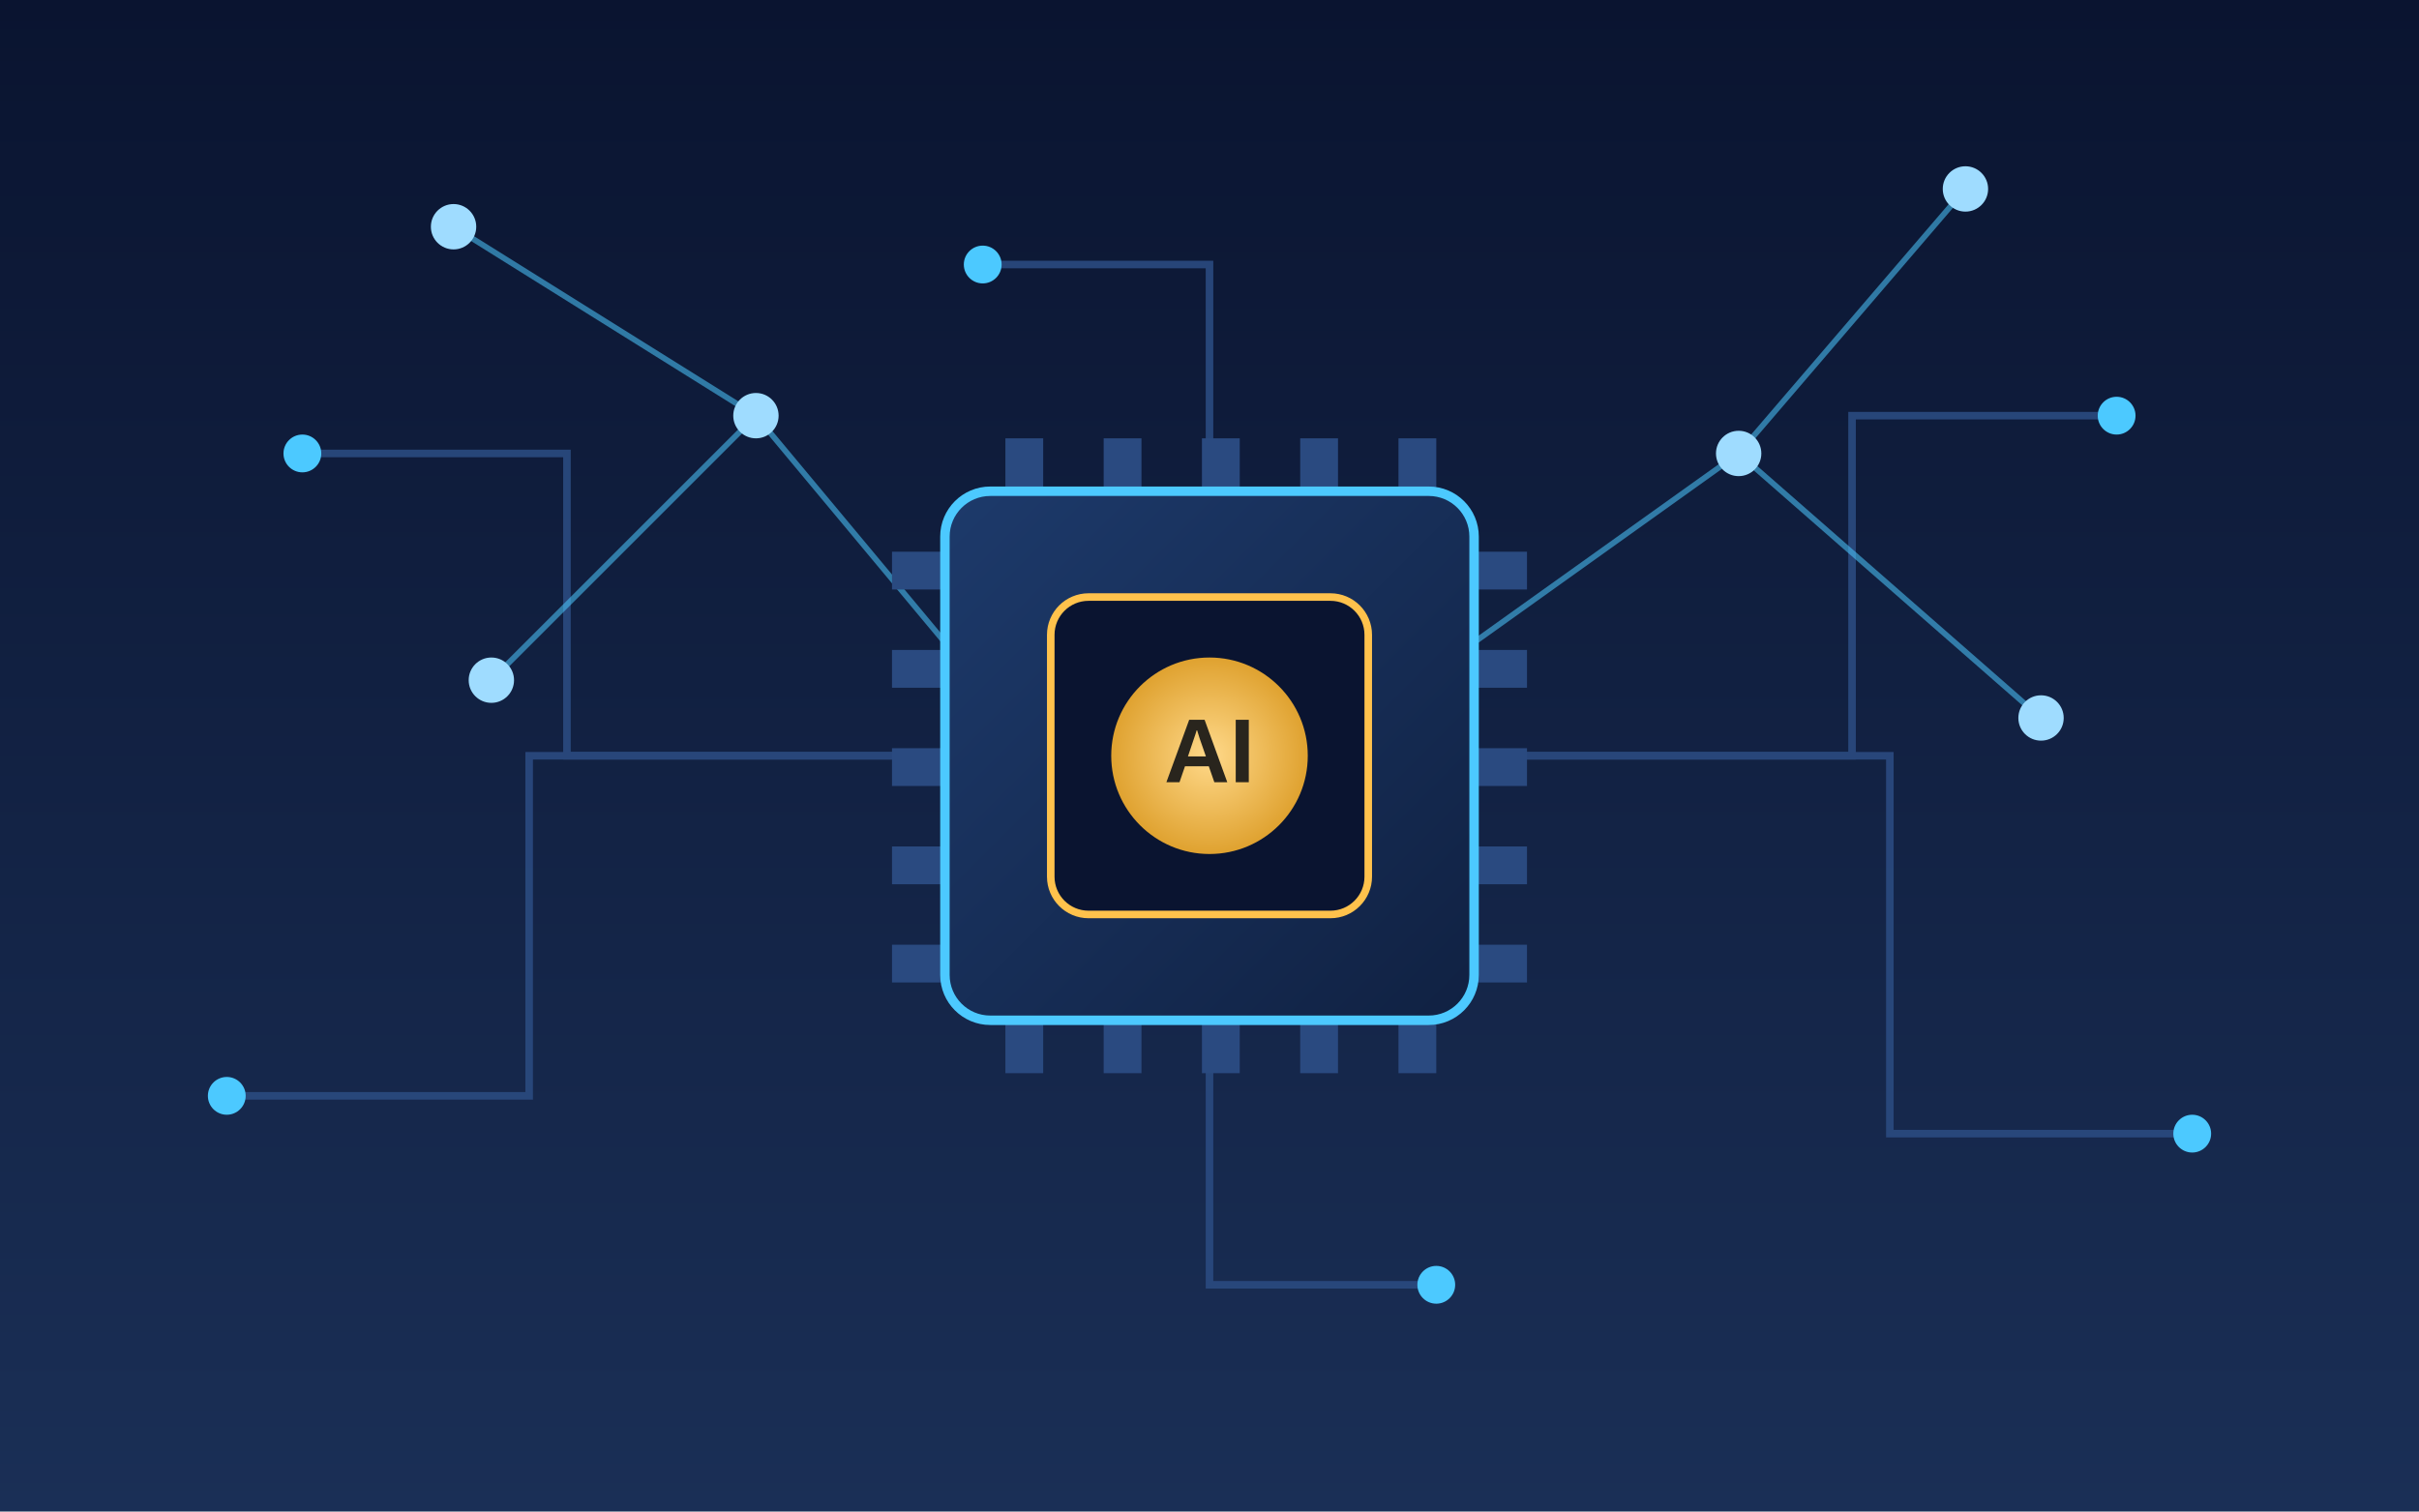
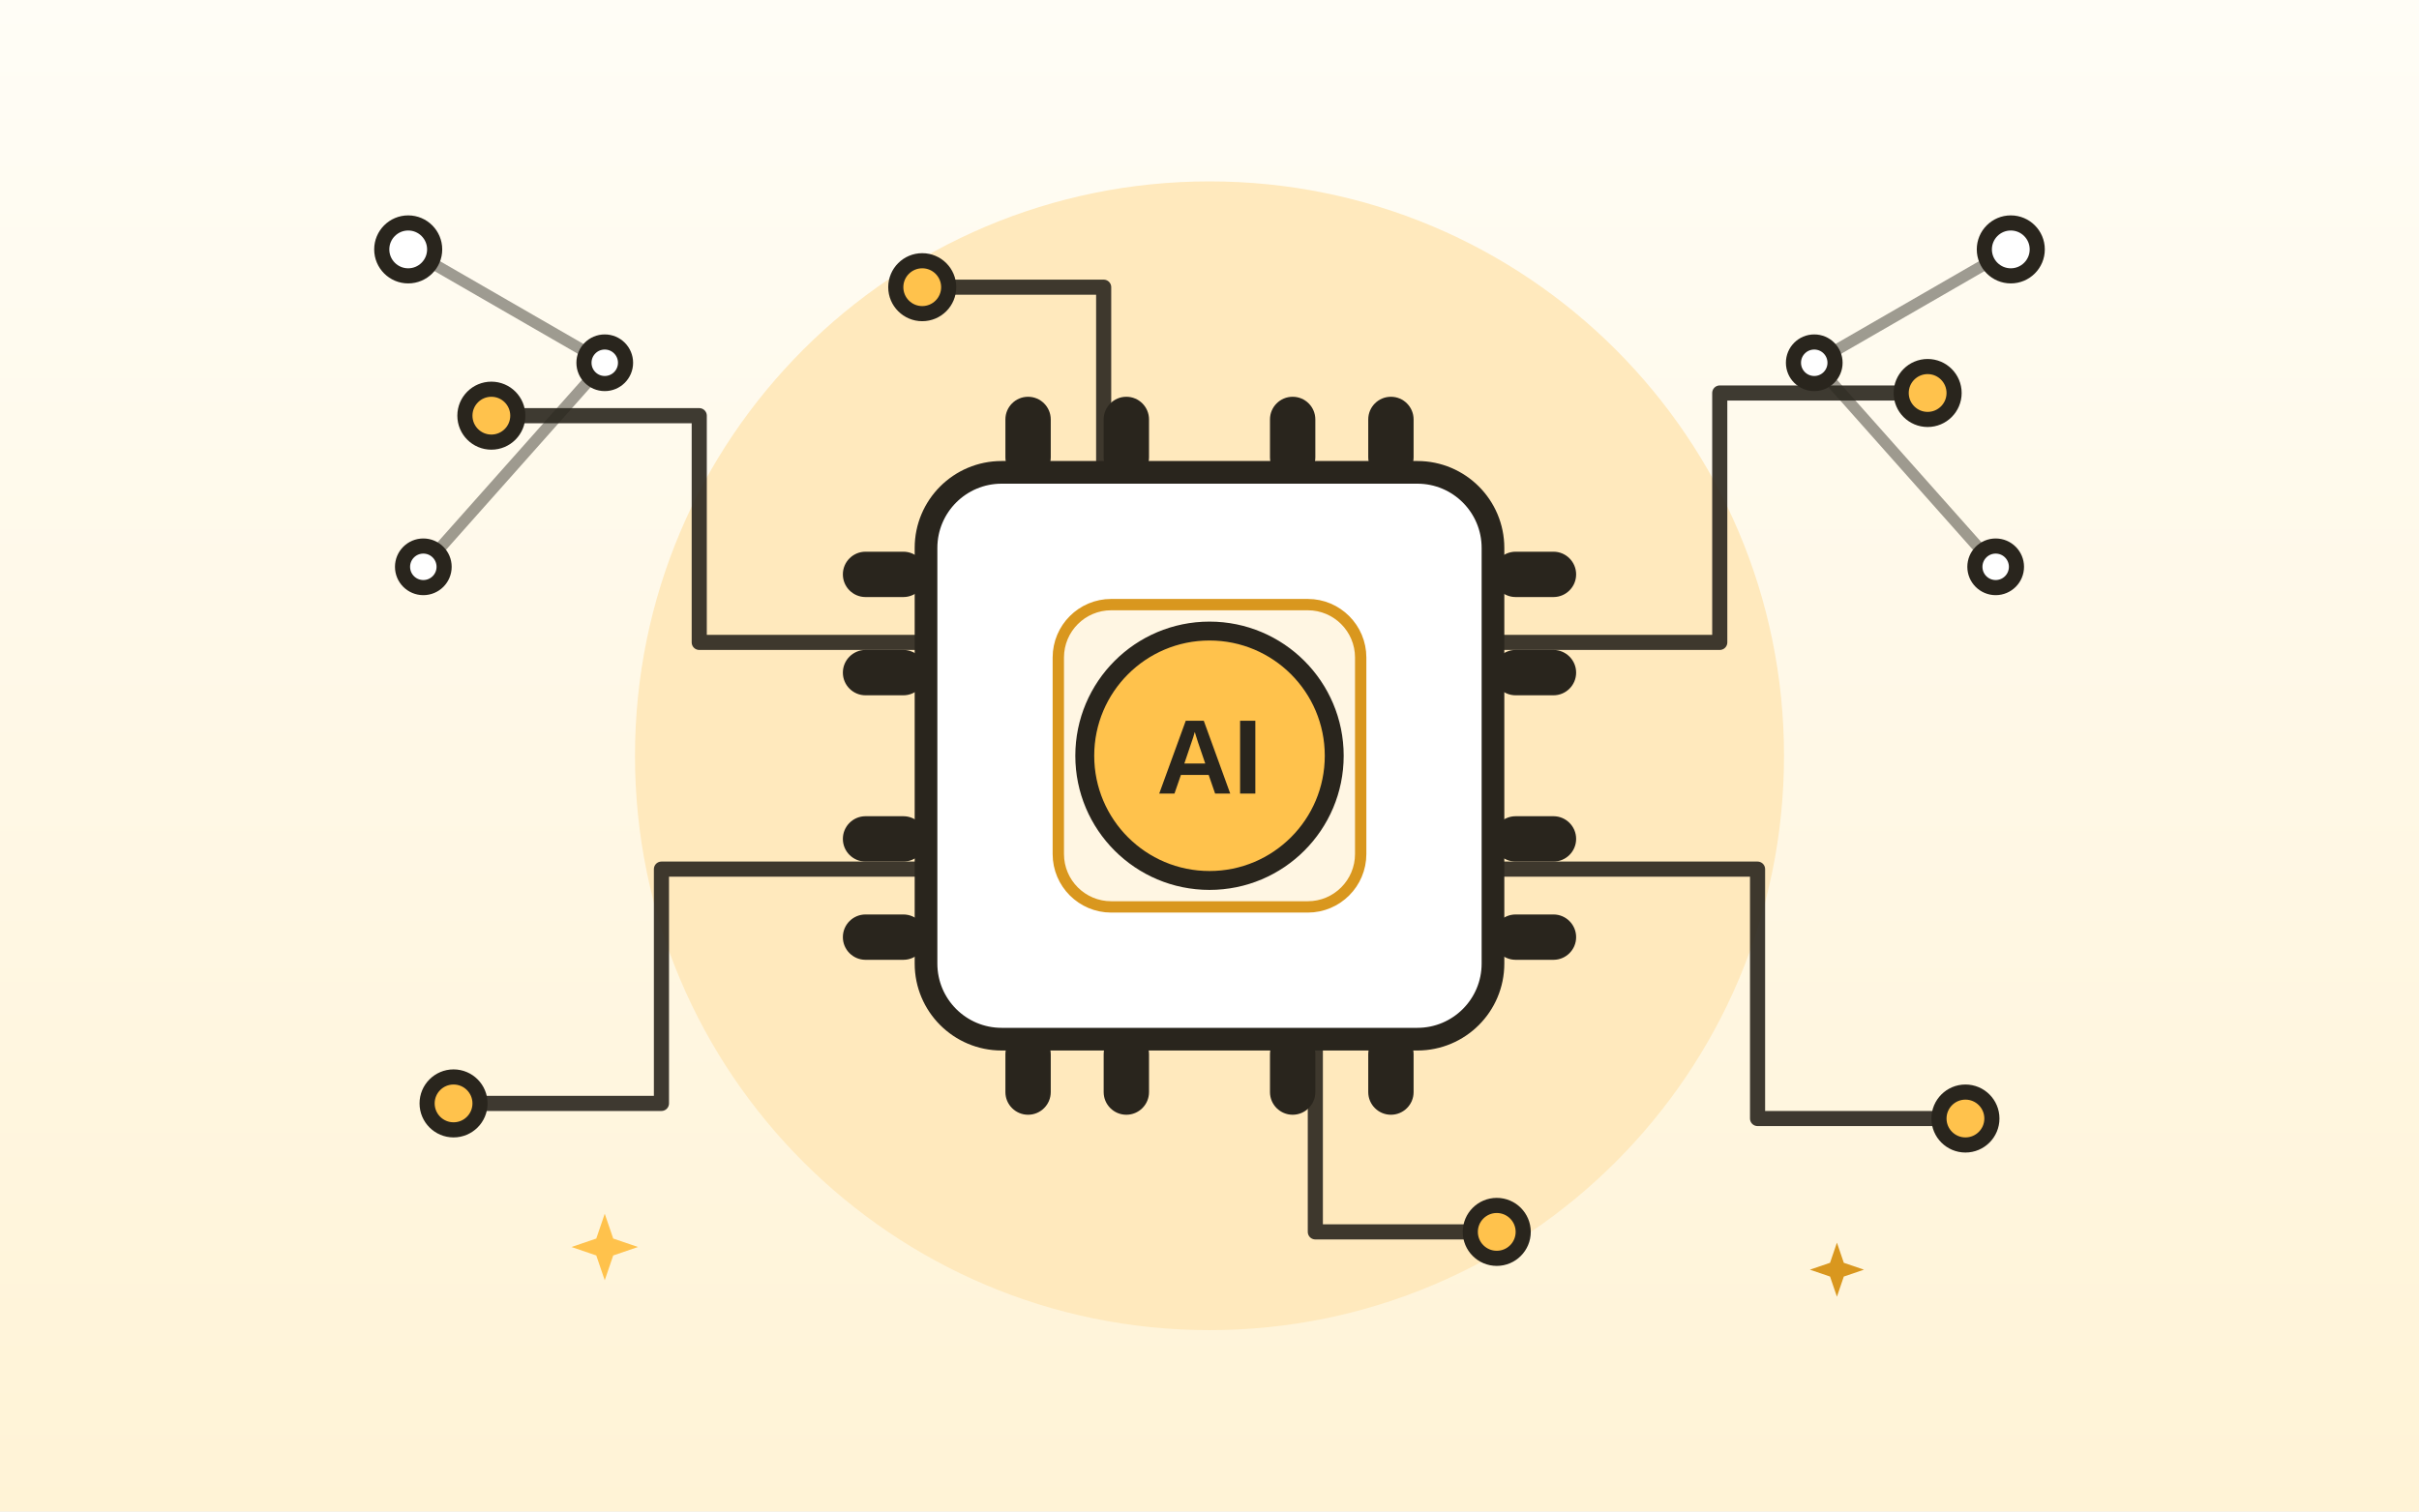
<svg xmlns="http://www.w3.org/2000/svg" viewBox="0 0 640 400" role="img" aria-label="AI GPU compute chip with neural network">
  <defs>
    <linearGradient id="bg" x1="0" y1="0" x2="0" y2="1">
-       <stop offset="0" stop-color="#0a1430" />
-       <stop offset="1" stop-color="#1a2f56" />
+       <stop offset="0" stop-color="#FFFDF6" />
+       <stop offset="1" stop-color="#FFF3D6" />
    </linearGradient>
-     <linearGradient id="chip" x1="0" y1="0" x2="1" y2="1">
-       <stop offset="0" stop-color="#1d3a6b" />
-       <stop offset="1" stop-color="#102142" />
-     </linearGradient>
-     <radialGradient id="core" cx="0.5" cy="0.5" r="0.6">
-       <stop offset="0" stop-color="#ffd98a" />
-       <stop offset="1" stop-color="#d9971e" />
-     </radialGradient>
+     <g id="sparkle">
+       <path d="M0 -11 L2.8 -2.8 L11 0 L2.8 2.8 L0 11 L-2.8 2.8 L-11 0 L-2.8 -2.8 Z" />
+     </g>
  </defs>
  <rect width="640" height="400" fill="url(#bg)" />
-   <g stroke="#2a4a80" stroke-width="2" fill="none" opacity="0.9">
-     <path d="M250 200 H150 V120 H80" />
-     <path d="M250 200 H140 V290 H60" />
-     <path d="M390 200 H490 V110 H560" />
-     <path d="M390 200 H500 V300 H580" />
-     <path d="M320 130 V70 H260" />
-     <path d="M320 270 V340 H380" />
+   <circle cx="320" cy="200" r="152" fill="#FFE9BD" />
+   <g stroke="#29251D" stroke-width="4" stroke-linecap="round" stroke-linejoin="round" fill="none" opacity="0.9">
+     <path d="M245 170 H185 V110 H130" />
+     <path d="M245 230 H175 V292 H120" />
+     <path d="M395 170 H455 V104 H510" />
+     <path d="M395 230 H465 V296 H520" />
+     <path d="M292 125 V76 H244" />
+     <path d="M348 275 V326 H396" />
  </g>
-   <g fill="#4cc9ff">
-     <circle cx="80" cy="120" r="5" />
-     <circle cx="60" cy="290" r="5" />
-     <circle cx="560" cy="110" r="5" />
-     <circle cx="580" cy="300" r="5" />
-     <circle cx="260" cy="70" r="5" />
-     <circle cx="380" cy="340" r="5" />
+   <g fill="#FFC24C" stroke="#29251D" stroke-width="4">
+     <circle cx="130" cy="110" r="7" />
+     <circle cx="120" cy="292" r="7" />
+     <circle cx="510" cy="104" r="7" />
+     <circle cx="520" cy="296" r="7" />
+     <circle cx="244" cy="76" r="7" />
+     <circle cx="396" cy="326" r="7" />
  </g>
-   <g stroke="#4cc9ff" stroke-width="1.5" opacity="0.55">
-     <line x1="120" y1="60" x2="200" y2="110" />
-     <line x1="200" y1="110" x2="130" y2="180" />
-     <line x1="520" y1="50" x2="460" y2="120" />
-     <line x1="460" y1="120" x2="540" y2="190" />
-     <line x1="200" y1="110" x2="250" y2="170" />
-     <line x1="460" y1="120" x2="390" y2="170" />
+   <g stroke="#29251D" stroke-width="3" opacity="0.45">
+     <line x1="108" y1="66" x2="160" y2="96" />
+     <line x1="160" y1="96" x2="112" y2="150" />
+     <line x1="532" y1="66" x2="480" y2="96" />
+     <line x1="480" y1="96" x2="528" y2="150" />
  </g>
-   <g fill="#9fdcff">
-     <circle cx="120" cy="60" r="6" />
-     <circle cx="200" cy="110" r="6" />
-     <circle cx="130" cy="180" r="6" />
-     <circle cx="520" cy="50" r="6" />
-     <circle cx="460" cy="120" r="6" />
-     <circle cx="540" cy="190" r="6" />
+   <g fill="#FFFFFF" stroke="#29251D" stroke-width="4">
+     <circle cx="108" cy="66" r="7" />
+     <circle cx="160" cy="96" r="5.5" />
+     <circle cx="112" cy="150" r="5.5" />
+     <circle cx="532" cy="66" r="7" />
+     <circle cx="480" cy="96" r="5.5" />
+     <circle cx="528" cy="150" r="5.5" />
  </g>
-   <g>
-     <g fill="#2a4a80">
-       <rect x="266" y="116" width="10" height="16" />
-       <rect x="292" y="116" width="10" height="16" />
-       <rect x="318" y="116" width="10" height="16" />
-       <rect x="344" y="116" width="10" height="16" />
-       <rect x="370" y="116" width="10" height="16" />
-       <rect x="266" y="268" width="10" height="16" />
-       <rect x="292" y="268" width="10" height="16" />
-       <rect x="318" y="268" width="10" height="16" />
-       <rect x="344" y="268" width="10" height="16" />
-       <rect x="370" y="268" width="10" height="16" />
-       <rect x="236" y="146" width="16" height="10" />
-       <rect x="236" y="172" width="16" height="10" />
-       <rect x="236" y="198" width="16" height="10" />
-       <rect x="236" y="224" width="16" height="10" />
-       <rect x="236" y="250" width="16" height="10" />
-       <rect x="388" y="146" width="16" height="10" />
-       <rect x="388" y="172" width="16" height="10" />
-       <rect x="388" y="198" width="16" height="10" />
-       <rect x="388" y="224" width="16" height="10" />
-       <rect x="388" y="250" width="16" height="10" />
-     </g>
-     <rect x="250" y="130" width="140" height="140" rx="12" fill="url(#chip)" stroke="#4cc9ff" stroke-width="2.5" />
-     <rect x="278" y="158" width="84" height="84" rx="10" fill="#0a1430" stroke="#ffc24c" stroke-width="2" />
-     <circle cx="320" cy="200" r="26" fill="url(#core)" />
-     <text x="320" y="207" font-family="Vazirmatn, Arial, sans-serif" font-size="24" font-weight="700" fill="#29251d" text-anchor="middle">AI</text>
+   <g fill="#29251D">
+     <rect x="266" y="105" width="12" height="22" rx="6" />
+     <rect x="292" y="105" width="12" height="22" rx="6" />
+     <rect x="336" y="105" width="12" height="22" rx="6" />
+     <rect x="362" y="105" width="12" height="22" rx="6" />
+     <rect x="266" y="273" width="12" height="22" rx="6" />
+     <rect x="292" y="273" width="12" height="22" rx="6" />
+     <rect x="336" y="273" width="12" height="22" rx="6" />
+     <rect x="362" y="273" width="12" height="22" rx="6" />
+     <rect x="223" y="146" width="22" height="12" rx="6" />
+     <rect x="223" y="172" width="22" height="12" rx="6" />
+     <rect x="223" y="216" width="22" height="12" rx="6" />
+     <rect x="223" y="242" width="22" height="12" rx="6" />
+     <rect x="395" y="146" width="22" height="12" rx="6" />
+     <rect x="395" y="172" width="22" height="12" rx="6" />
+     <rect x="395" y="216" width="22" height="12" rx="6" />
+     <rect x="395" y="242" width="22" height="12" rx="6" />
  </g>
+   <rect x="245" y="125" width="150" height="150" rx="20" fill="#FFFFFF" stroke="#29251D" stroke-width="6" />
+   <rect x="280" y="160" width="80" height="80" rx="14" fill="#FFF6E3" stroke="#D9971E" stroke-width="3" />
+   <circle cx="320" cy="200" r="33" fill="#FFC24C" stroke="#29251D" stroke-width="5" />
+   <text x="320" y="210" font-family="Vazirmatn, Arial, sans-serif" font-size="28" font-weight="700" fill="#29251D" text-anchor="middle">AI</text>
+   <use href="#sparkle" transform="translate(160,330) scale(0.8)" fill="#FFC24C" />
+   <use href="#sparkle" transform="translate(486,336) scale(0.65)" fill="#D9971E" />
</svg>
